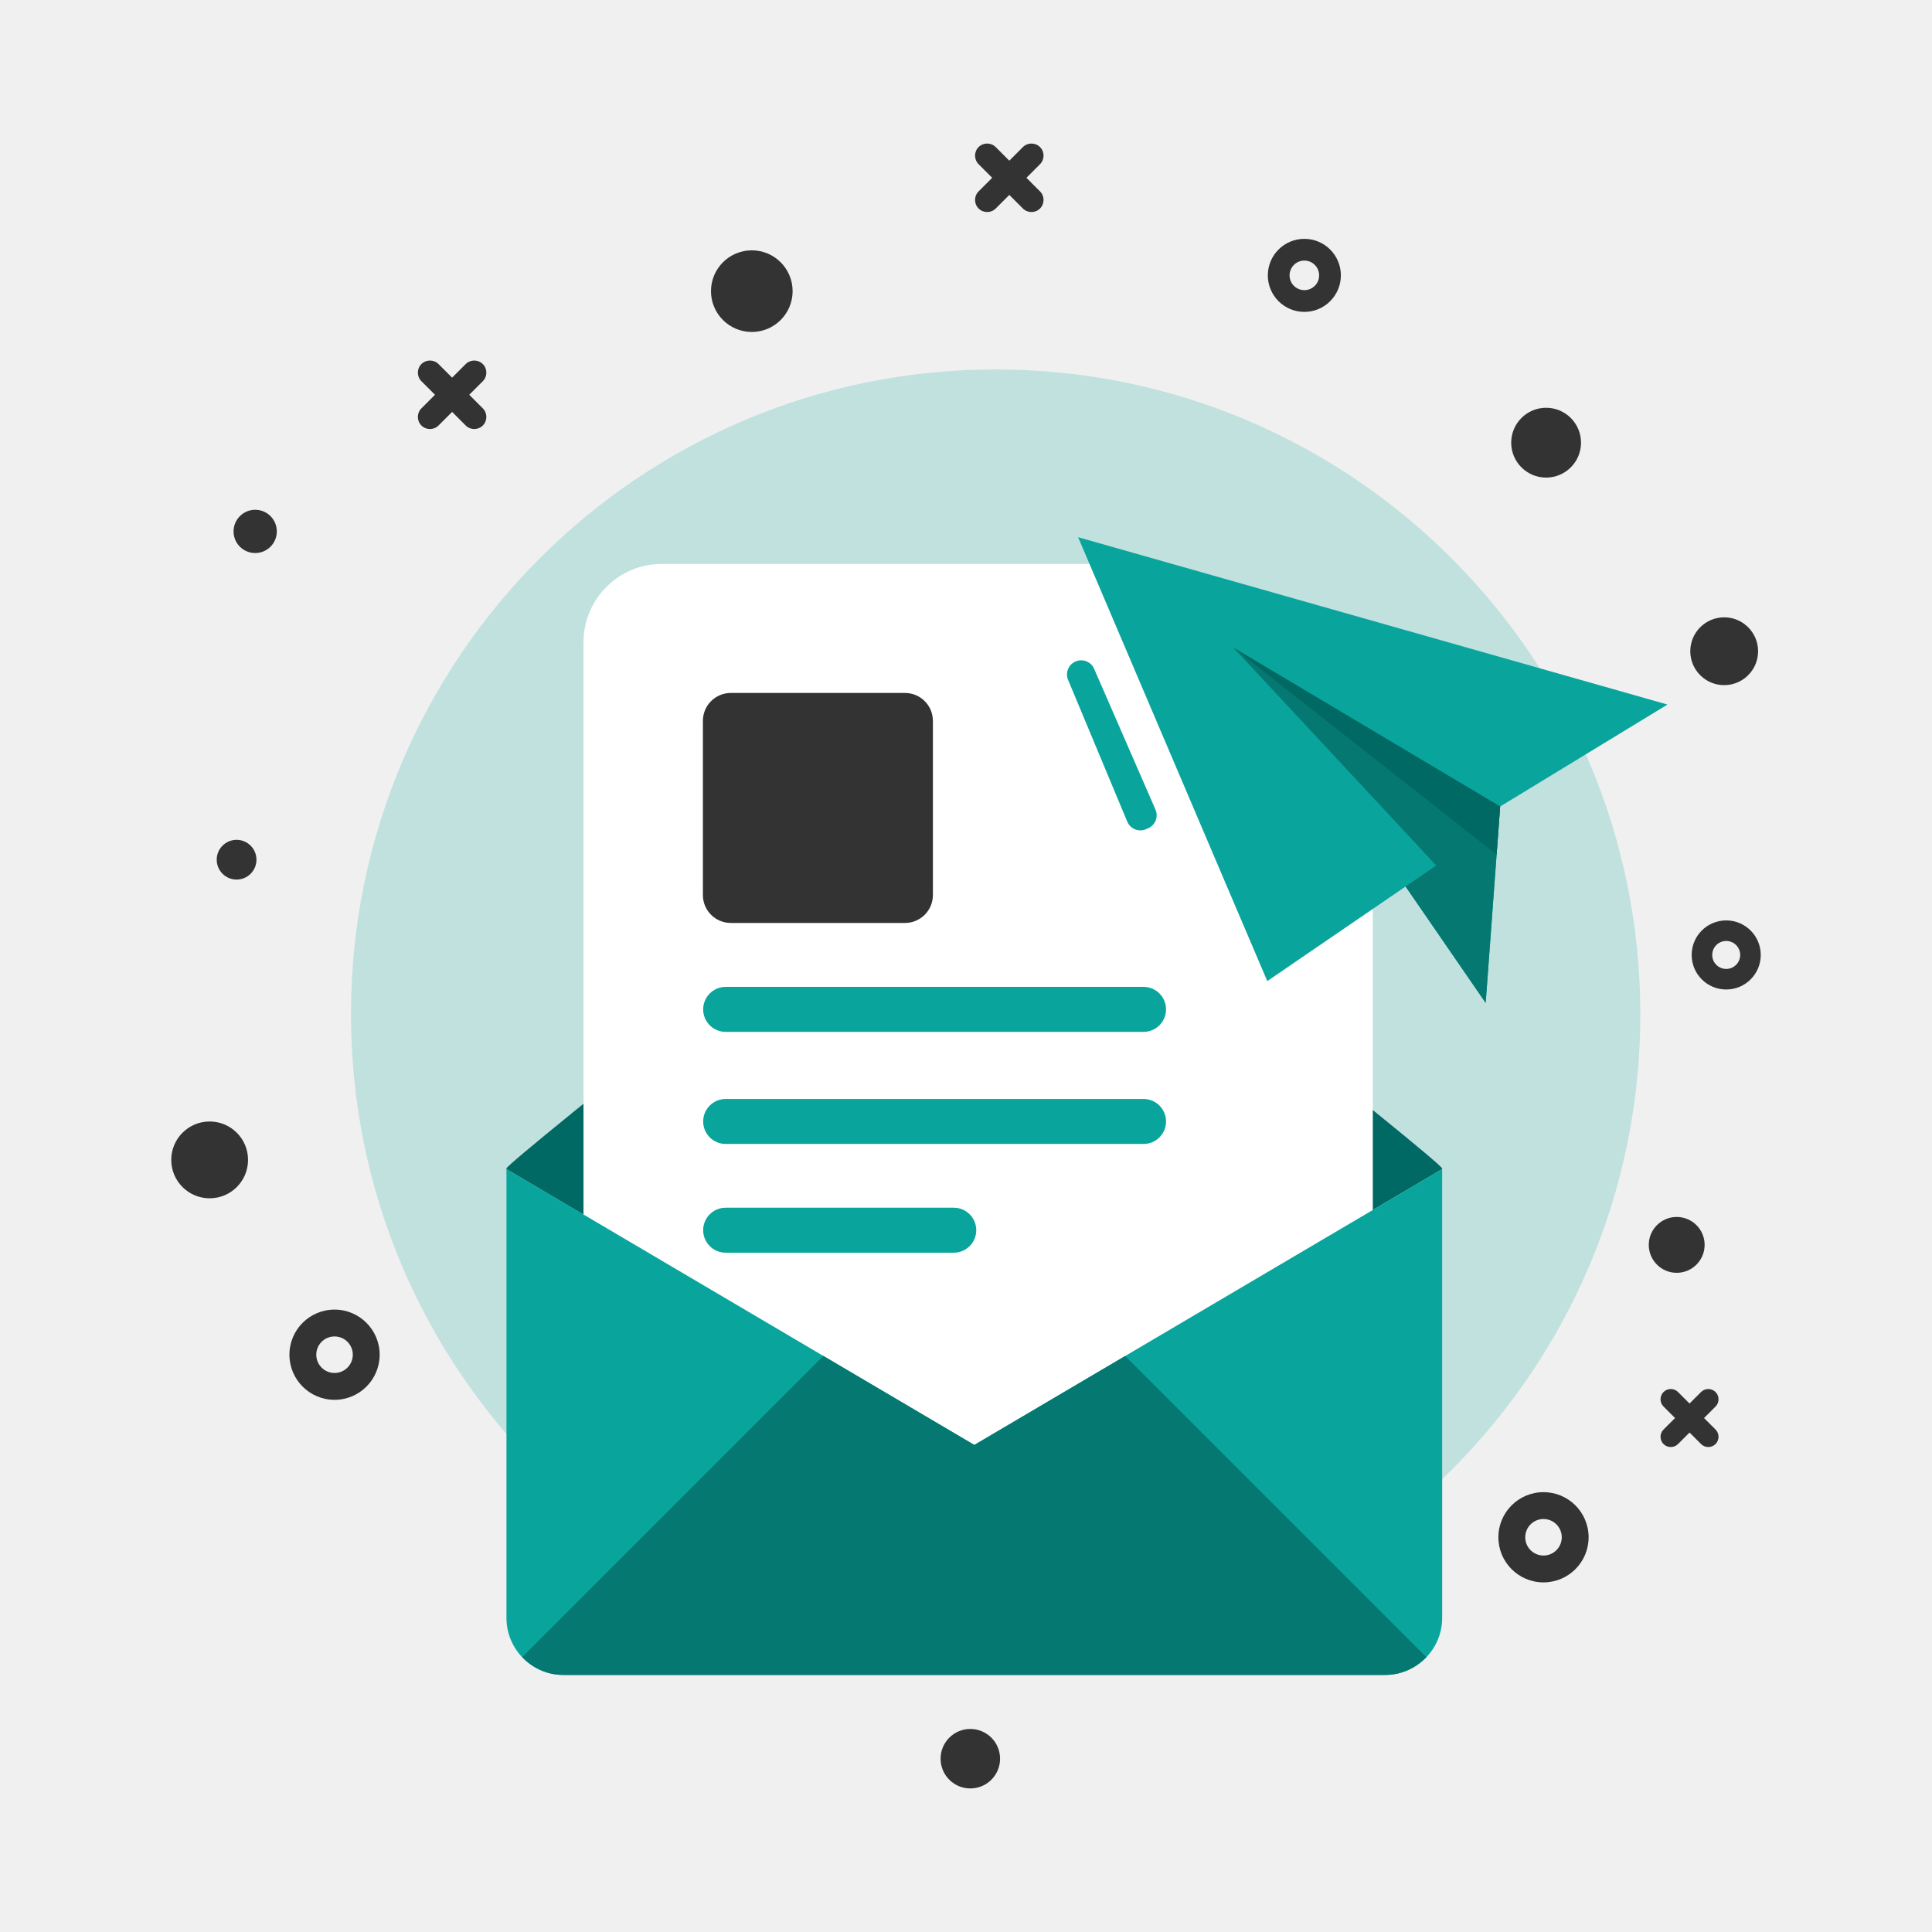
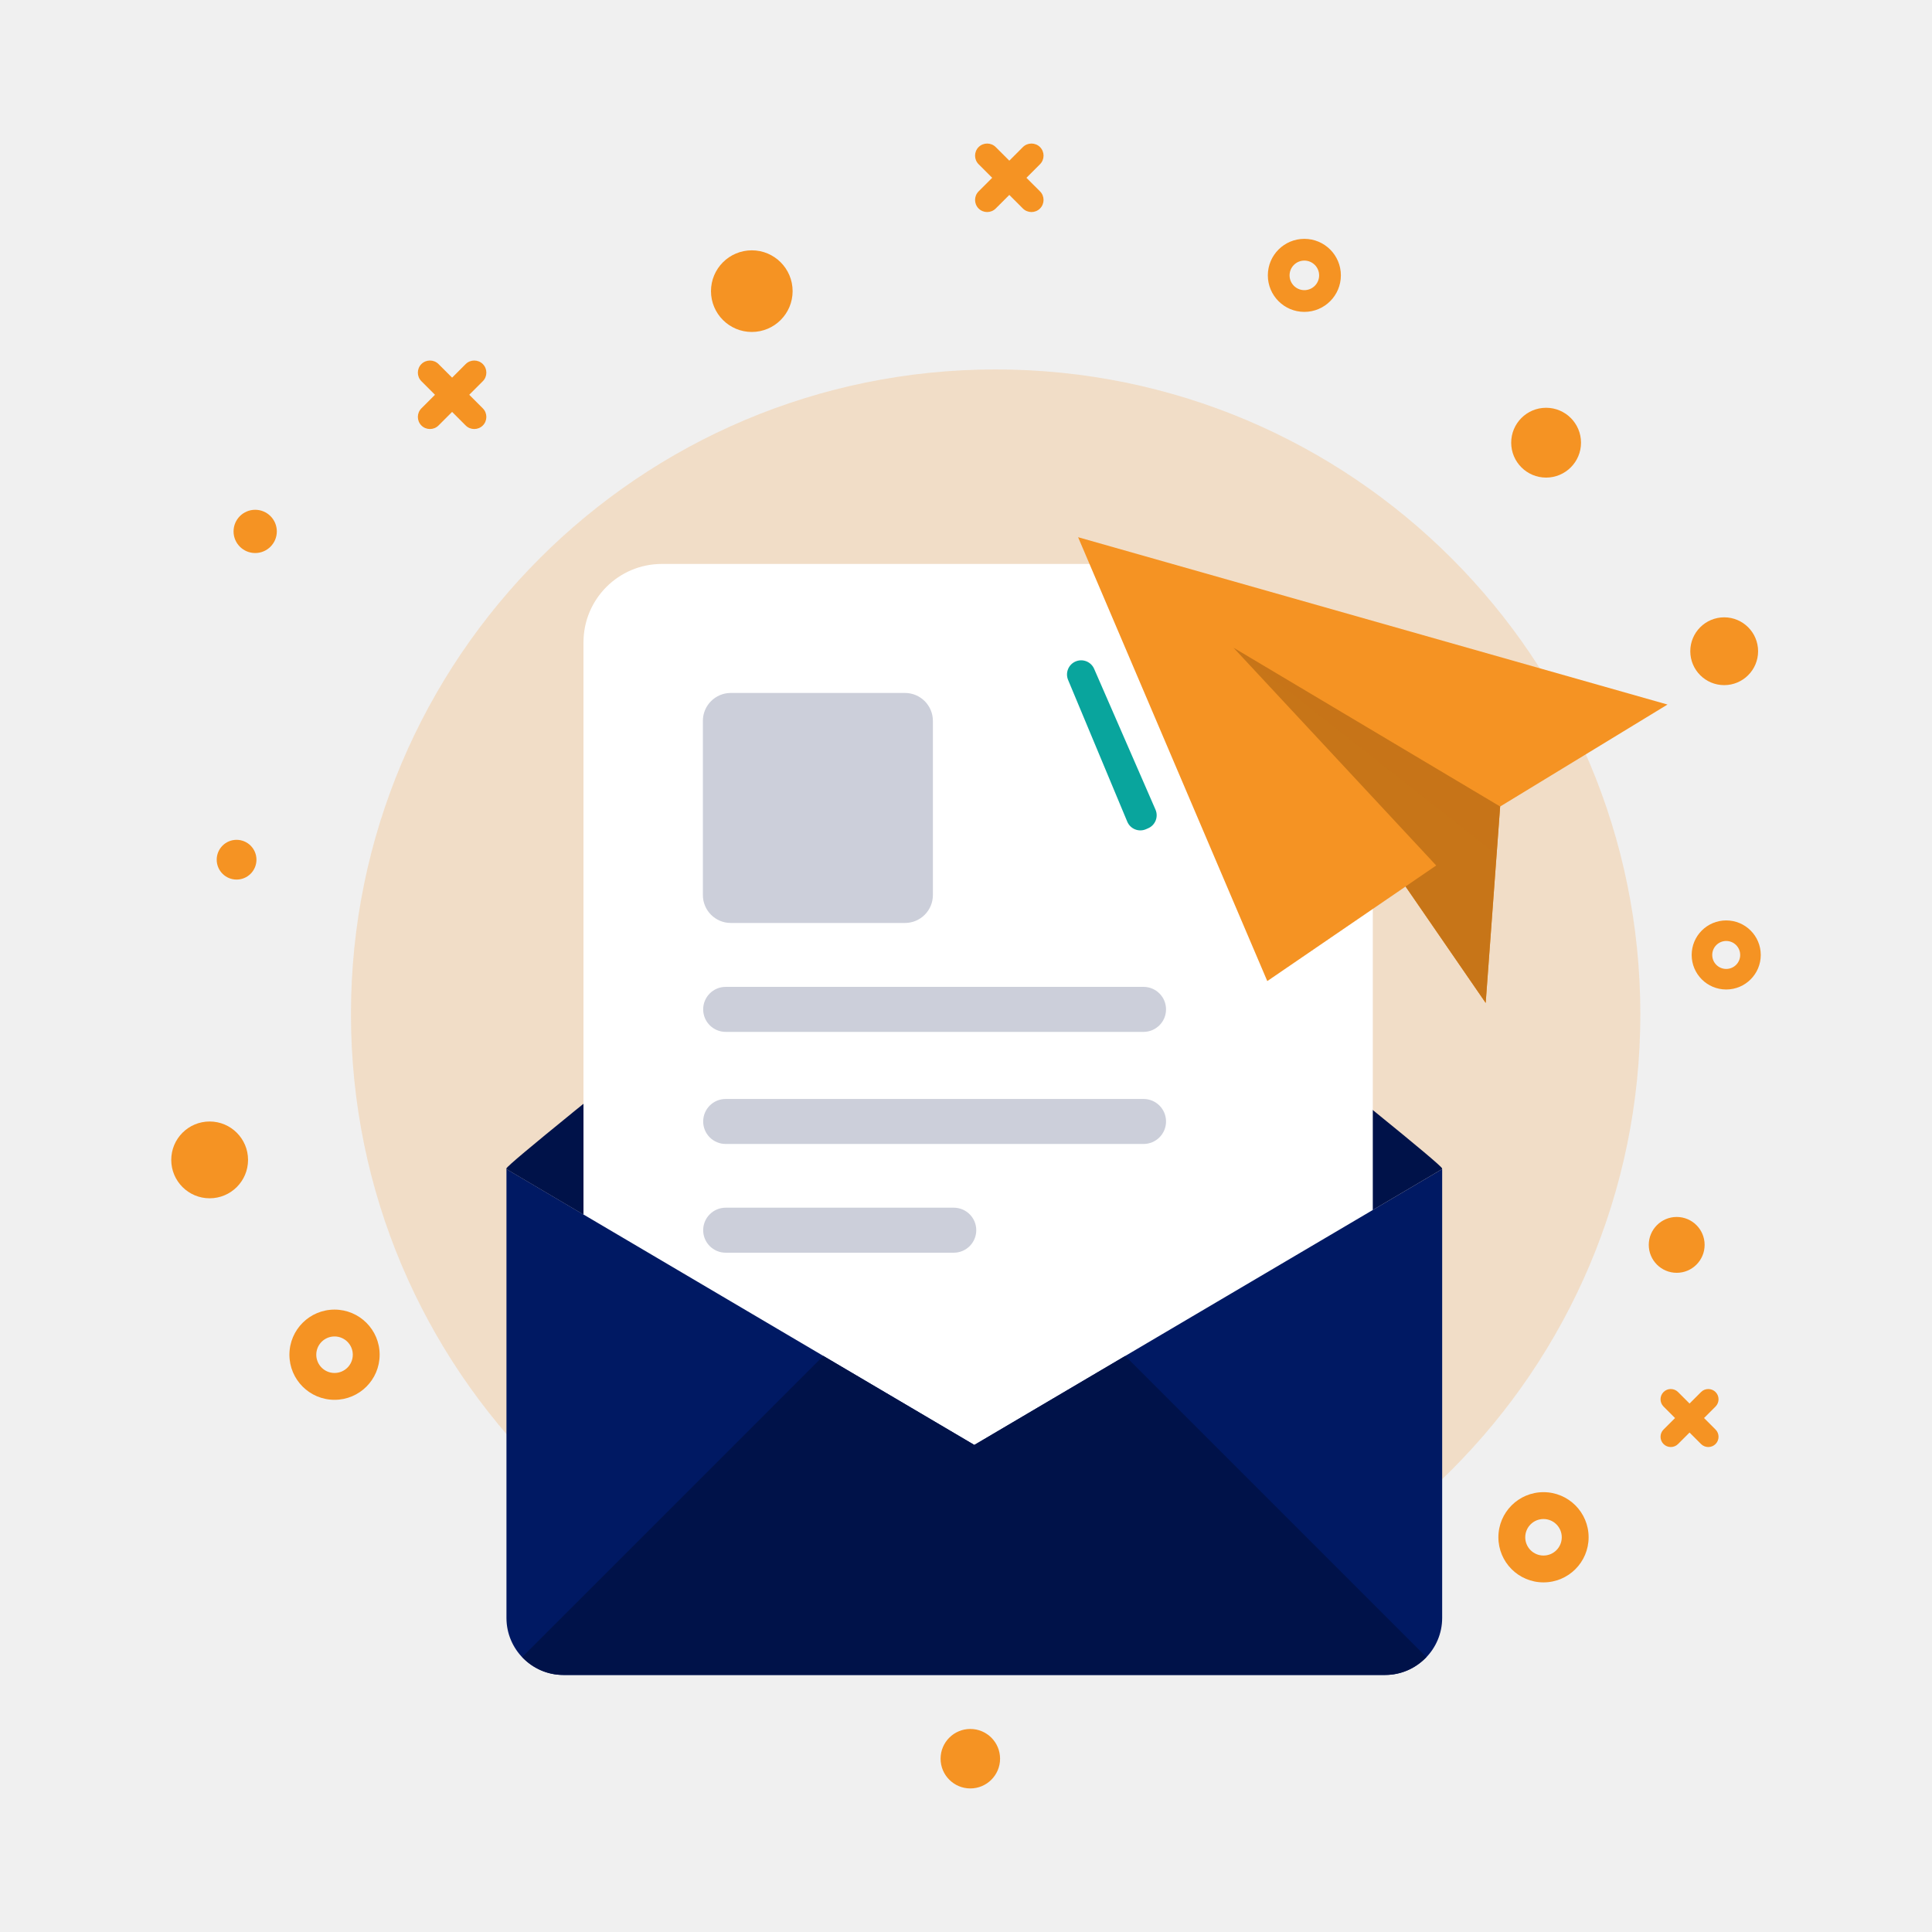
- <svg xmlns="http://www.w3.org/2000/svg" xml:space="preserve" width="80.974mm" height="80.974mm" version="1.1" style="shape-rendering:geometricPrecision; text-rendering:geometricPrecision; image-rendering:optimizeQuality; fill-rule:evenodd; clip-rule:evenodd" viewBox="0 0 8089.87 8089.87">
+ <svg xmlns="http://www.w3.org/2000/svg" xml:space="preserve" width="2.177in" height="2.177in" version="1.1" style="shape-rendering:geometricPrecision; text-rendering:geometricPrecision; image-rendering:optimizeQuality; fill-rule:evenodd; clip-rule:evenodd" viewBox="0 0 2174.24 2174.24">
  <defs>
    <style type="text/css">
   
-     .fil7 {fill:none}
-     .fil1 {fill:#016964;fill-rule:nonzero}
-     .fil6 {fill:#057872;fill-rule:nonzero}
-     .fil5 {fill:#09A59D;fill-rule:nonzero}
-     .fil4 {fill:#333333;fill-rule:nonzero}
-     .fil3 {fill:#E6E8E8;fill-rule:nonzero}
-     .fil2 {fill:white;fill-rule:nonzero}
-     .fil0 {fill:#09A59D;fill-rule:nonzero;fill-opacity:0.2}
+     .fil0 {fill:none}
+     .fil2 {fill:#001249;fill-rule:nonzero}
+     .fil6 {fill:#001963;fill-rule:nonzero}
+     .fil10 {fill:#09A59D;fill-rule:nonzero}
+     .fil8 {fill:#C77518;fill-rule:nonzero}
+     .fil4 {fill:#E6E8E8;fill-rule:nonzero}
+     .fil7 {fill:#F59323;fill-rule:nonzero}
+     .fil3 {fill:white;fill-rule:nonzero}
+     .fil9 {fill:#C77518;fill-rule:nonzero;fill-opacity:0.102}
+     .fil5 {fill:#001249;fill-rule:nonzero;fill-opacity:0.2}
+     .fil1 {fill:#F59323;fill-rule:nonzero;fill-opacity:0.2}
   
  </style>
  </defs>
  <g id="Layer_x0020_1">
-     <g id="_3068694443568">
-       <g>
-         <g>
-           <path class="fil0" d="M6868.59 4246.46c0,-1490.89 -1208.62,-2699.51 -2699.5,-2699.51 -1490.88,0 -2699.49,1208.62 -2699.49,2699.51 0,1490.9 1208.61,2699.49 2699.49,2699.49 1490.88,0 2699.5,-1208.59 2699.5,-2699.49z" />
-         </g>
-         <g>
-           <g>
-             <path class="fil1" d="M6038.58 4895.4l-1959.05 1155.28 -1959.05 -1155.28c0,-0.96 0,-2.24 0.32,-3.19 1.6,-7.34 109.73,-97.6 274.62,-231.56 1.59,-1.28 2.87,-2.56 4.47,-3.84 540.96,-439.2 1679.64,-1338.67 1679.64,-1338.67 0,0 1138.68,899.46 1679.64,1338.67 167.44,135.88 277.49,227.74 279.09,235.4 0.32,0.95 0.32,2.23 0.32,3.19z" />
-             <g>
-               <path class="fil2" d="M4885.21 2361.37l-2113.69 0c-181.3,0 -328.26,146.98 -328.26,328.28l0 3195.87c0,181.3 146.96,328.27 328.26,328.27l2648.53 0c181.3,0 328.26,-146.97 328.26,-328.27l0 -2661.04 -863.1 -863.12z" />
-               <path class="fil3" d="M4885.21 2896.23c0,181.3 146.96,328.26 328.26,328.26l534.83 0 -863.1 -863.12 0 534.85z" />
-               <path class="fil4" d="M3789.38 2901.6l-729.22 0c-64.58,0 -116.94,52.34 -116.94,116.93l0 729.23c0,64.58 52.36,116.94 116.94,116.94l729.22 0c64.59,0 116.94,-52.36 116.94,-116.94l0 -729.23c0,-64.59 -52.35,-116.93 -116.94,-116.93z" />
-               <path class="fil5" d="M4788.34 4132.34l-1749.74 0c-52.04,0 -94.22,42.18 -94.22,94.21 0,52.04 42.18,94.23 94.22,94.23l1749.74 0c52.03,0 94.21,-42.19 94.21,-94.23 0,-52.03 -42.18,-94.21 -94.21,-94.21z" />
-               <path class="fil5" d="M4788.34 4601.7l-1749.74 0c-52.04,0 -94.22,42.17 -94.22,94.21 0,52.03 42.18,94.21 94.22,94.21l1749.74 0c52.03,0 94.21,-42.18 94.21,-94.21 0,-52.04 -42.18,-94.21 -94.21,-94.21z" />
-               <path class="fil5" d="M3993.7 5057l-955.1 0c-52.04,0 -94.22,42.18 -94.22,94.21 0,52.04 42.18,94.22 94.22,94.22l955.1 0c52.03,0 94.21,-42.18 94.21,-94.22 0,-52.03 -42.18,-94.21 -94.21,-94.21z" />
-             </g>
-             <g>
-               <path class="fil5" d="M6038.78 4895.32l0 1879.47c0,131.34 -107.36,238.71 -238.72,238.71l-3441.27 0c-131.36,0 -238.09,-107.37 -238.09,-238.71l0 -1879.47 1959.04 1155.09 1959.04 -1155.09z" />
-               <path class="fil6" d="M5972.57 6938.71l-1260.91 -1260.9 -631.91 372.59 -632.18 -372.75 -1261 1260.98c43.4,45.85 104.33,74.87 172.23,74.87l3441.27 0c67.86,0 128.94,-28.98 172.5,-74.79z" />
-             </g>
-           </g>
-         </g>
-         <g>
-           <g>
-             <polygon class="fil5" points="4514.32,2249.41 5306.5,4108.12 5885.49,3712.03 6221.01,4199.56 6281.58,3377.12 6982.29,2950.14 " />
-             <polygon class="fil6" points="6013.84,3624.05 5306.5,4108.12 5885.49,3712.03 6221.01,4199.56 6281.58,3377.12 5165.02,2712.15 " />
-             <polygon class="fil1" points="6266.73,3578.71 5165.02,2712.15 6281.58,3377.12 " />
-           </g>
-           <path class="fil5" d="M4581.48 2800.59l256.95 589.61c13.07,30.07 -0.76,65.03 -30.86,78.02l-9.16 3.96c-30.22,13.05 -65.3,-1.06 -78.09,-31.39l-247.78 -593.59c-13.1,-31.11 2.4,-66.88 34.07,-78.58 29.49,-10.89 62.34,3.13 74.87,31.97z" />
-         </g>
-         <path class="fil4" d="M1400.82 5483.66c-104.33,0 -188.92,84.57 -188.92,188.91 0,104.33 84.59,188.92 188.92,188.92 104.33,0 188.91,-84.59 188.91,-188.92 0,-104.34 -84.58,-188.91 -188.91,-188.91zm0 265.38l0 0c-42.24,0 -76.47,-34.24 -76.47,-76.47 0,-42.23 34.23,-76.48 76.47,-76.48 42.23,0 76.46,34.25 76.46,76.48 0,42.23 -34.23,76.47 -76.46,76.47z" />
-         <path class="fil4" d="M6463.1 6248.11c-104.33,0 -188.91,84.58 -188.91,188.9 0,104.34 84.58,188.92 188.91,188.92 104.34,0 188.92,-84.58 188.92,-188.92 0,-104.32 -84.58,-188.9 -188.92,-188.9zm0 265.38l0 0c-42.23,0 -76.47,-34.24 -76.47,-76.48 0,-42.22 34.24,-76.46 76.47,-76.46 42.23,0 76.47,34.24 76.47,76.46 0,42.24 -34.24,76.48 -76.47,76.48z" />
-         <path class="fil4" d="M7228.16 3854.03c-79.89,0 -144.64,64.76 -144.64,144.65 0,79.89 64.75,144.64 144.64,144.64 79.89,0 144.65,-64.75 144.65,-144.64 0,-79.89 -64.76,-144.65 -144.65,-144.65zm0 203.19l0 0c-32.33,0 -58.55,-26.22 -58.55,-58.55 0,-32.33 26.22,-58.56 58.55,-58.56 32.34,0 58.55,26.23 58.55,58.56 0,32.33 -26.21,58.55 -58.55,58.55z" />
-         <path class="fil4" d="M5461.72 1000.11c-84.47,0 -152.93,68.47 -152.93,152.94 0,84.46 68.46,152.93 152.93,152.93 84.45,0 152.93,-68.47 152.93,-152.93 0,-84.47 -68.48,-152.94 -152.93,-152.94zm0 214.83l0 0c-34.2,0 -61.91,-27.7 -61.91,-61.89 0,-34.19 27.71,-61.9 61.91,-61.9 34.18,0 61.9,27.71 61.9,61.9 0,34.19 -27.72,61.89 -61.9,61.89z" />
-         <path class="fil4" d="M877.85 4696.03c-88.79,0 -160.79,71.98 -160.79,160.8 0,88.8 72,160.8 160.79,160.8 88.82,0 160.81,-72 160.81,-160.8 0,-88.82 -71.99,-160.8 -160.81,-160.8z" />
-         <path class="fil4" d="M7020.86 5095.75c-64.58,0 -116.94,52.36 -116.94,116.95 0,64.58 52.36,116.94 116.94,116.94 64.59,0 116.95,-52.36 116.95,-116.94 0,-64.59 -52.36,-116.95 -116.95,-116.95z" />
-         <path class="fil4" d="M3148.02 1048.19c-94.4,0 -170.92,76.53 -170.92,170.92 0,94.4 76.52,170.93 170.92,170.93 94.4,0 170.91,-76.53 170.91,-170.93 0,-94.39 -76.51,-170.92 -170.91,-170.92z" />
-         <path class="fil4" d="M4063.07 7239.67c-68.79,0 -124.55,55.77 -124.55,124.55 0,68.79 55.77,124.54 124.55,124.54 68.77,0 124.53,-55.76 124.53,-124.54 0,-68.79 -55.77,-124.55 -124.53,-124.55z" />
-         <path class="fil4" d="M6474.02 1707.46c-80.73,0 -146.18,65.45 -146.18,146.19 0,80.72 65.45,146.16 146.18,146.16 80.73,0 146.19,-65.44 146.19,-146.16 0,-80.74 -65.46,-146.19 -146.19,-146.19z" />
-         <path class="fil4" d="M990.65 3516.63c-45.96,0 -83.21,37.25 -83.21,83.21 0,45.95 37.26,83.2 83.21,83.2 45.96,0 83.21,-37.26 83.21,-83.2 0,-45.97 -37.26,-83.21 -83.21,-83.21z" />
-         <path class="fil4" d="M7219.68 2584.94c-78.4,0 -141.95,63.56 -141.95,141.97 0,78.39 63.55,141.95 141.95,141.95 78.41,0 141.97,-63.56 141.97,-141.95 0,-78.41 -63.56,-141.97 -141.97,-141.97z" />
-         <path class="fil4" d="M1068.57 2134.58c-50.02,0 -90.59,40.56 -90.59,90.6 0,50.02 40.56,90.58 90.59,90.58 50.02,0 90.58,-40.55 90.58,-90.58 0,-50.03 -40.55,-90.6 -90.58,-90.6z" />
-         <path class="fil4" d="M4297.98 744.48l56.89 -56.89c19.72,-19.72 19.72,-51.99 0,-71.72 -19.72,-19.71 -51.99,-19.71 -71.71,0l-56.9 56.9 -56.89 -56.9c-19.72,-19.71 -51.99,-19.71 -71.7,0 -19.73,19.73 -19.73,52 0,71.72l56.88 56.89 -56.88 56.9c-19.73,19.71 -19.73,51.99 0,71.7 19.71,19.73 51.98,19.73 71.7,0l56.89 -56.88 56.9 56.88c19.72,19.73 51.99,19.73 71.71,0 19.72,-19.71 19.72,-51.99 0,-71.7l-56.89 -56.9z" />
-         <path class="fil4" d="M1964.85 1653.07l56.89 -56.89c19.71,-19.72 19.71,-52 0,-71.71 -19.73,-19.73 -51.99,-19.73 -71.72,0l-56.88 56.89 -56.9 -56.89c-19.72,-19.73 -52,-19.73 -71.71,0 -19.73,19.71 -19.73,51.99 0,71.71l56.89 56.89 -56.89 56.9c-19.73,19.72 -19.73,51.99 0,71.71 19.71,19.72 51.99,19.72 71.71,0l56.9 -56.89 56.88 56.89c19.73,19.72 51.99,19.72 71.72,0 19.71,-19.72 19.71,-51.99 0,-71.71l-56.89 -56.9z" />
-         <path class="fil4" d="M7135.32 5937.74l48.19 -48.19c16.7,-16.7 16.7,-44.04 0,-60.74 -16.7,-16.7 -44.04,-16.7 -60.74,0l-48.19 48.19 -48.17 -48.19c-16.71,-16.7 -44.04,-16.7 -60.74,0 -16.7,16.7 -16.7,44.04 0,60.74l48.19 48.19 -48.19 48.18c-16.7,16.7 -16.7,44.04 0,60.74 16.7,16.7 44.03,16.7 60.74,0l48.17 -48.19 48.19 48.19c16.7,16.7 44.04,16.7 60.74,0 16.7,-16.7 16.7,-44.04 0,-60.74l-48.19 -48.18z" />
-       </g>
-       <rect class="fil7" x="-0" y="-0" width="8089.87" height="8089.87" />
+     <g id="_2097847275632">
+       <rect class="fil0" x="-0" y="0" width="2174.24" height="2174.24" />
+       <path class="fil1" d="M1846.01 1141.29c0,-400.7 -324.83,-725.53 -725.52,-725.53 -400.69,0 -725.52,324.83 -725.52,725.53 0,400.7 324.83,725.52 725.52,725.52 400.69,0 725.52,-324.82 725.52,-725.52z" />
+       <path class="fil2" d="M1622.93 1315.7l-526.52 310.49 -526.52 -310.49c0,-0.26 0,-0.6 0.09,-0.86 0.43,-1.97 29.49,-26.23 73.81,-62.23 0.42,-0.34 0.77,-0.68 1.2,-1.03 145.39,-118.04 451.42,-359.78 451.42,-359.78 0,0 306.03,241.74 451.42,359.78 45,36.52 74.58,61.21 75.01,63.26 0.09,0.26 0.09,0.6 0.09,0.86z" />
+       <path class="fil3" d="M1312.95 634.65l-568.08 0c-48.73,0 -88.23,39.5 -88.23,88.23l0 858.93c0,48.73 39.5,88.23 88.23,88.23l711.82 0c48.73,0 88.23,-39.5 88.23,-88.23l0 -715.18 -231.97 -231.97z" />
+       <path class="fil4" d="M1312.95 778.39c0,48.73 39.5,88.23 88.23,88.23l143.74 0 -231.97 -231.97 0 143.75z" />
+       <path class="fil5" d="M1018.43 779.84l-195.99 0c-17.36,0 -31.43,14.07 -31.43,31.43l0 195.99c0,17.36 14.07,31.43 31.43,31.43l195.99 0c17.36,0 31.43,-14.07 31.43,-31.43l0 -195.99c0,-17.36 -14.07,-31.43 -31.43,-31.43z" />
+       <path class="fil5" d="M1286.92 1110.61l-470.26 0c-13.98,0 -25.32,11.34 -25.32,25.32 0,13.99 11.34,25.33 25.32,25.33l470.26 0c13.98,0 25.32,-11.34 25.32,-25.33 0,-13.98 -11.33,-25.32 -25.32,-25.32z" />
+       <path class="fil5" d="M1286.92 1236.76l-470.26 0c-13.98,0 -25.32,11.33 -25.32,25.32 0,13.98 11.34,25.32 25.32,25.32l470.26 0c13.98,0 25.32,-11.33 25.32,-25.32 0,-13.98 -11.33,-25.32 -25.32,-25.32z" />
+       <path class="fil5" d="M1073.35 1359.12l-256.69 0c-13.98,0 -25.32,11.34 -25.32,25.32 0,13.99 11.34,25.33 25.32,25.33l256.69 0c13.98,0 25.32,-11.34 25.32,-25.33 0,-13.98 -11.33,-25.32 -25.32,-25.32z" />
+       <path class="fil6" d="M1622.99 1315.67l0 505.13c0,35.3 -28.85,64.16 -64.16,64.16l-924.88 0c-35.3,0 -63.99,-28.86 -63.99,-64.16l0 -505.13 526.52 310.44 526.51 -310.44z" />
+       <path class="fil2" d="M1605.19 1864.85l-338.88 -338.88 -169.83 100.14 -169.91 -100.18 -338.91 338.9c11.67,12.32 28.04,20.12 46.29,20.12l924.88 0c18.24,0 34.65,-7.79 46.36,-20.1z" />
+       <polygon class="fil7" points="1213.27,604.56 1426.18,1104.1 1581.79,997.65 1671.97,1128.68 1688.24,907.64 1876.57,792.88 " />
+       <polygon class="fil8" points="1616.28,974 1426.18,1104.1 1581.79,997.65 1671.97,1128.68 1688.24,907.64 1388.15,728.92 " />
+       <polygon class="fil9" points="1684.25,961.82 1388.15,728.92 1688.24,907.64 " />
+       <path class="fil10" d="M1231.32 752.69l69.06 158.47c3.51,8.08 -0.2,17.48 -8.3,20.97l-2.46 1.07c-8.12,3.5 -17.55,-0.29 -20.99,-8.44l-66.59 -159.54c-3.52,-8.36 0.64,-17.98 9.16,-21.12 7.93,-2.93 16.76,0.85 20.12,8.59z" />
+       <path class="fil7" d="M376.48 1473.8c-28.04,0 -50.78,22.73 -50.78,50.77 0,28.04 22.74,50.77 50.78,50.77 28.04,0 50.77,-22.73 50.77,-50.77 0,-28.04 -22.73,-50.77 -50.77,-50.77zm0 71.32l0 0c-11.35,0 -20.55,-9.2 -20.55,-20.55 0,-11.35 9.2,-20.55 20.55,-20.55 11.35,0 20.55,9.2 20.55,20.55 0,11.35 -9.2,20.55 -20.55,20.55z" />
+       <path class="fil7" d="M1737.03 1679.25c-28.04,0 -50.77,22.73 -50.77,50.77 0,28.04 22.73,50.77 50.77,50.77 28.04,0 50.77,-22.73 50.77,-50.77 0,-28.04 -22.73,-50.77 -50.77,-50.77zm0 71.33l0 0c-11.35,0 -20.55,-9.2 -20.55,-20.55 0,-11.35 9.2,-20.55 20.55,-20.55 11.35,0 20.55,9.2 20.55,20.55 0,11.35 -9.2,20.55 -20.55,20.55z" />
+       <path class="fil7" d="M1942.65 1035.82c-21.47,0 -38.87,17.4 -38.87,38.87 0,21.47 17.4,38.87 38.87,38.87 21.47,0 38.88,-17.4 38.88,-38.87 0,-21.47 -17.41,-38.87 -38.88,-38.87zm0 54.61l0 0c-8.69,0 -15.73,-7.05 -15.73,-15.73 0,-8.69 7.05,-15.74 15.73,-15.74 8.69,0 15.73,7.05 15.73,15.74 0,8.69 -7.04,15.73 -15.73,15.73z" />
+       <path class="fil7" d="M1467.9 268.79c-22.7,0 -41.1,18.4 -41.1,41.1 0,22.7 18.4,41.1 41.1,41.1 22.7,0 41.1,-18.4 41.1,-41.1 0,-22.7 -18.4,-41.1 -41.1,-41.1zm0 57.74l0 0c-9.19,0 -16.64,-7.45 -16.64,-16.64 0,-9.18 7.45,-16.63 16.64,-16.63 9.18,0 16.63,7.45 16.63,16.63 0,9.19 -7.45,16.64 -16.63,16.64z" />
+       <path class="fil7" d="M235.93 1262.11c-23.86,0 -43.21,19.35 -43.21,43.22 0,23.86 19.35,43.21 43.21,43.21 23.87,0 43.22,-19.35 43.22,-43.21 0,-23.87 -19.35,-43.22 -43.22,-43.22z" />
+       <path class="fil7" d="M1886.93 1369.54c-17.35,0 -31.43,14.08 -31.43,31.43 0,17.36 14.07,31.43 31.43,31.43 17.36,0 31.43,-14.07 31.43,-31.43 0,-17.36 -14.07,-31.43 -31.43,-31.43z" />
+       <path class="fil7" d="M846.07 281.71c-25.37,0 -45.94,20.57 -45.94,45.94 0,25.37 20.57,45.94 45.94,45.94 25.37,0 45.93,-20.57 45.93,-45.94 0,-25.37 -20.57,-45.94 -45.93,-45.94z" />
+       <path class="fil7" d="M1091.99 1945.74c-18.48,0 -33.47,14.99 -33.47,33.47 0,18.48 14.99,33.47 33.47,33.47 18.48,0 33.47,-14.99 33.47,-33.47 0,-18.49 -14.99,-33.47 -33.47,-33.47z" />
+       <path class="fil7" d="M1739.96 458.9c-21.69,0 -39.29,17.59 -39.29,39.29 0,21.69 17.59,39.29 39.29,39.29 21.7,0 39.29,-17.59 39.29,-39.29 0,-21.7 -17.59,-39.29 -39.29,-39.29z" />
+       <path class="fil7" d="M266.24 945.13c-12.35,0 -22.36,10.01 -22.36,22.37 0,12.35 10.01,22.36 22.36,22.36 12.35,0 22.37,-10.01 22.37,-22.36 0,-12.36 -10.01,-22.37 -22.37,-22.37z" />
+       <path class="fil7" d="M1940.37 694.73c-21.07,0 -38.15,17.08 -38.15,38.16 0,21.07 17.08,38.15 38.15,38.15 21.07,0 38.16,-17.08 38.16,-38.15 0,-21.07 -17.08,-38.16 -38.16,-38.16z" />
+       <path class="fil7" d="M287.19 573.7c-13.45,0 -24.35,10.9 -24.35,24.34 0,13.45 10.9,24.34 24.35,24.34 13.44,0 24.34,-10.9 24.34,-24.34 0,-13.44 -10.9,-24.34 -24.34,-24.34z" />
+       <path class="fil7" d="M1155.13 200.09l15.29 -15.29c5.3,-5.3 5.3,-13.97 0,-19.28 -5.3,-5.3 -13.97,-5.3 -19.27,0l-15.29 15.29 -15.29 -15.29c-5.3,-5.3 -13.97,-5.3 -19.27,0 -5.3,5.3 -5.3,13.97 0,19.28l15.28 15.29 -15.28 15.29c-5.3,5.3 -5.3,13.97 0,19.27 5.3,5.3 13.97,5.3 19.27,0l15.29 -15.29 15.29 15.29c5.3,5.3 13.97,5.3 19.27,0 5.3,-5.3 5.3,-13.98 0,-19.27l-15.29 -15.29z" />
+       <path class="fil7" d="M528.07 444.28l15.29 -15.29c5.3,-5.3 5.3,-13.98 0,-19.28 -5.3,-5.3 -13.97,-5.3 -19.28,0l-15.29 15.29 -15.29 -15.29c-5.3,-5.3 -13.97,-5.3 -19.27,0 -5.3,5.3 -5.3,13.97 0,19.28l15.29 15.29 -15.29 15.29c-5.3,5.3 -5.3,13.97 0,19.27 5.3,5.3 13.97,5.3 19.27,0l15.29 -15.29 15.29 15.29c5.3,5.3 13.97,5.3 19.28,0 5.3,-5.3 5.3,-13.98 0,-19.27l-15.29 -15.29z" />
+       <path class="fil7" d="M1917.7 1595.83l12.95 -12.95c4.49,-4.49 4.49,-11.83 0,-16.32 -4.49,-4.49 -11.84,-4.49 -16.32,0l-12.95 12.95 -12.95 -12.95c-4.49,-4.49 -11.83,-4.49 -16.32,0 -4.49,4.49 -4.49,11.83 0,16.32l12.95 12.95 -12.95 12.95c-4.49,4.49 -4.49,11.83 0,16.32 4.49,4.49 11.83,4.49 16.32,0l12.95 -12.95 12.95 12.95c4.49,4.49 11.83,4.49 16.32,0 4.49,-4.49 4.49,-11.83 0,-16.32l-12.95 -12.95z" />
    </g>
  </g>
</svg>
